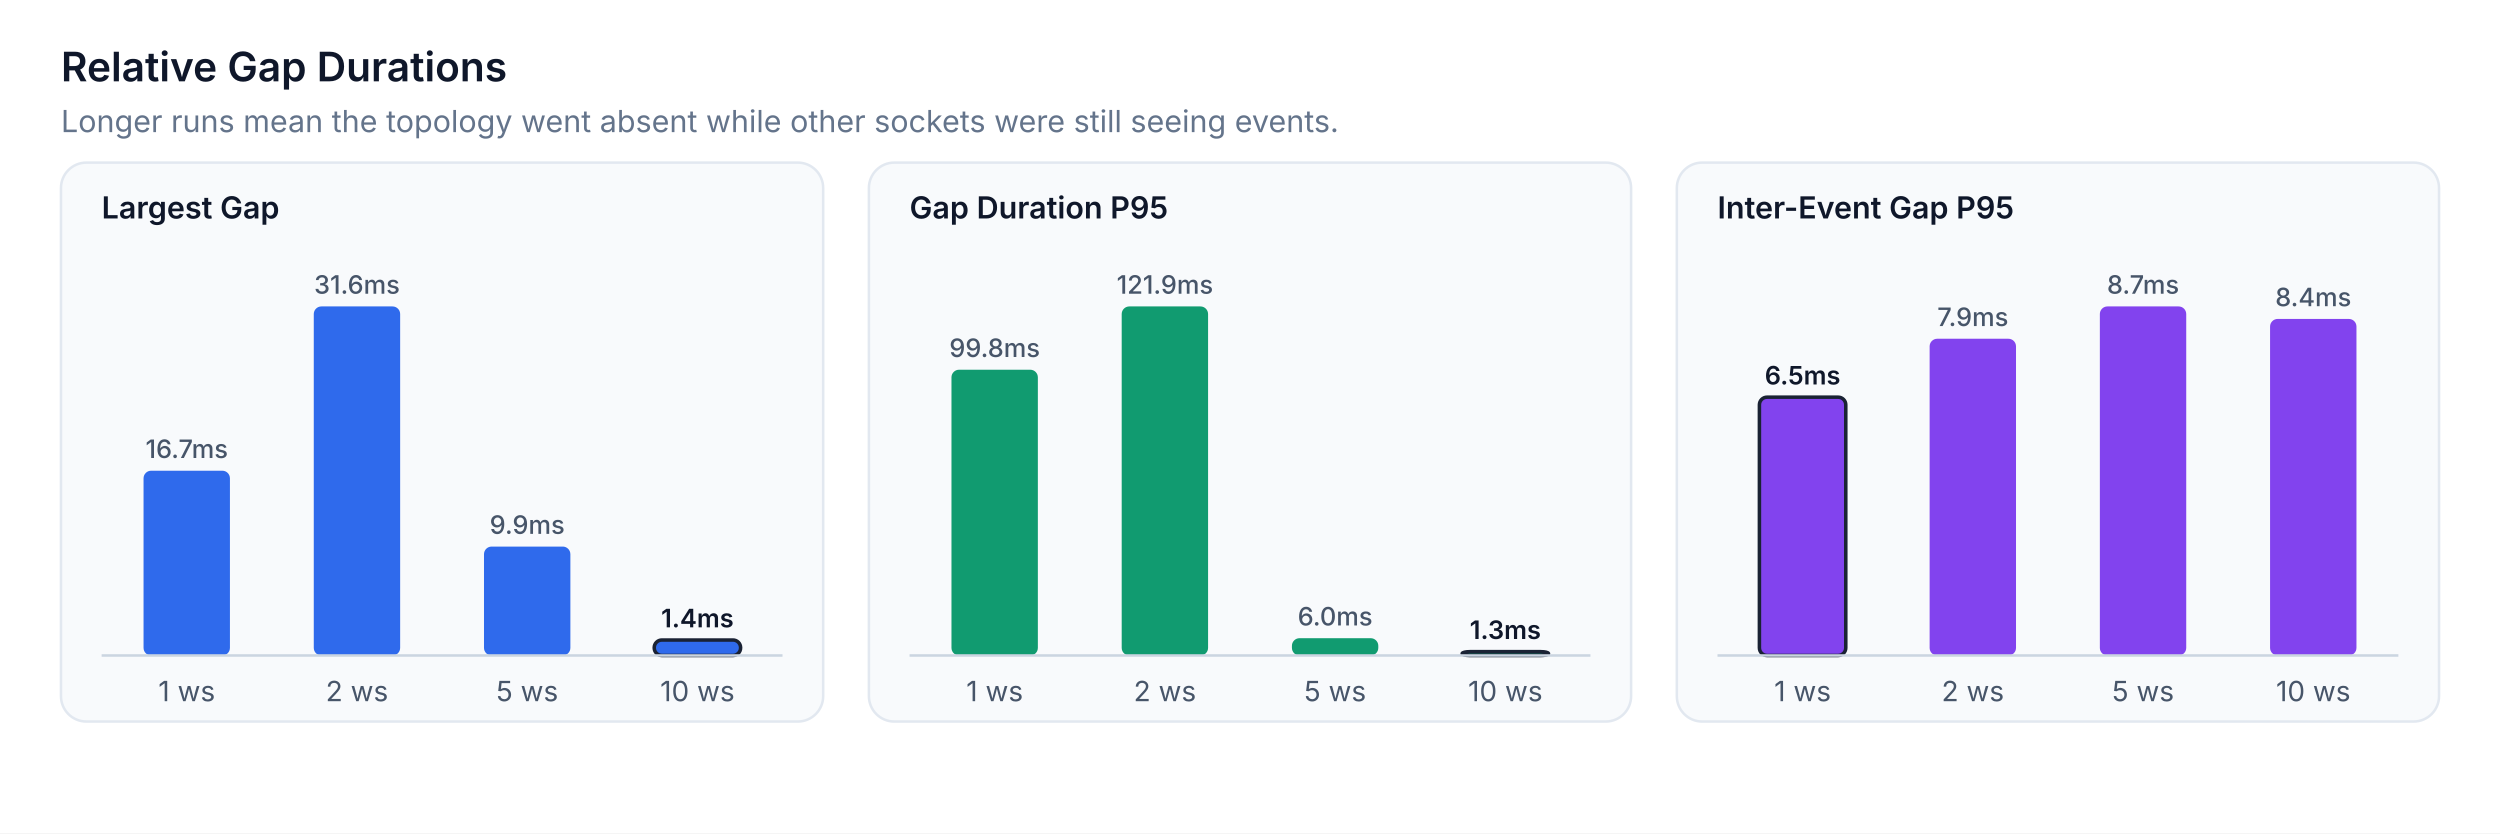
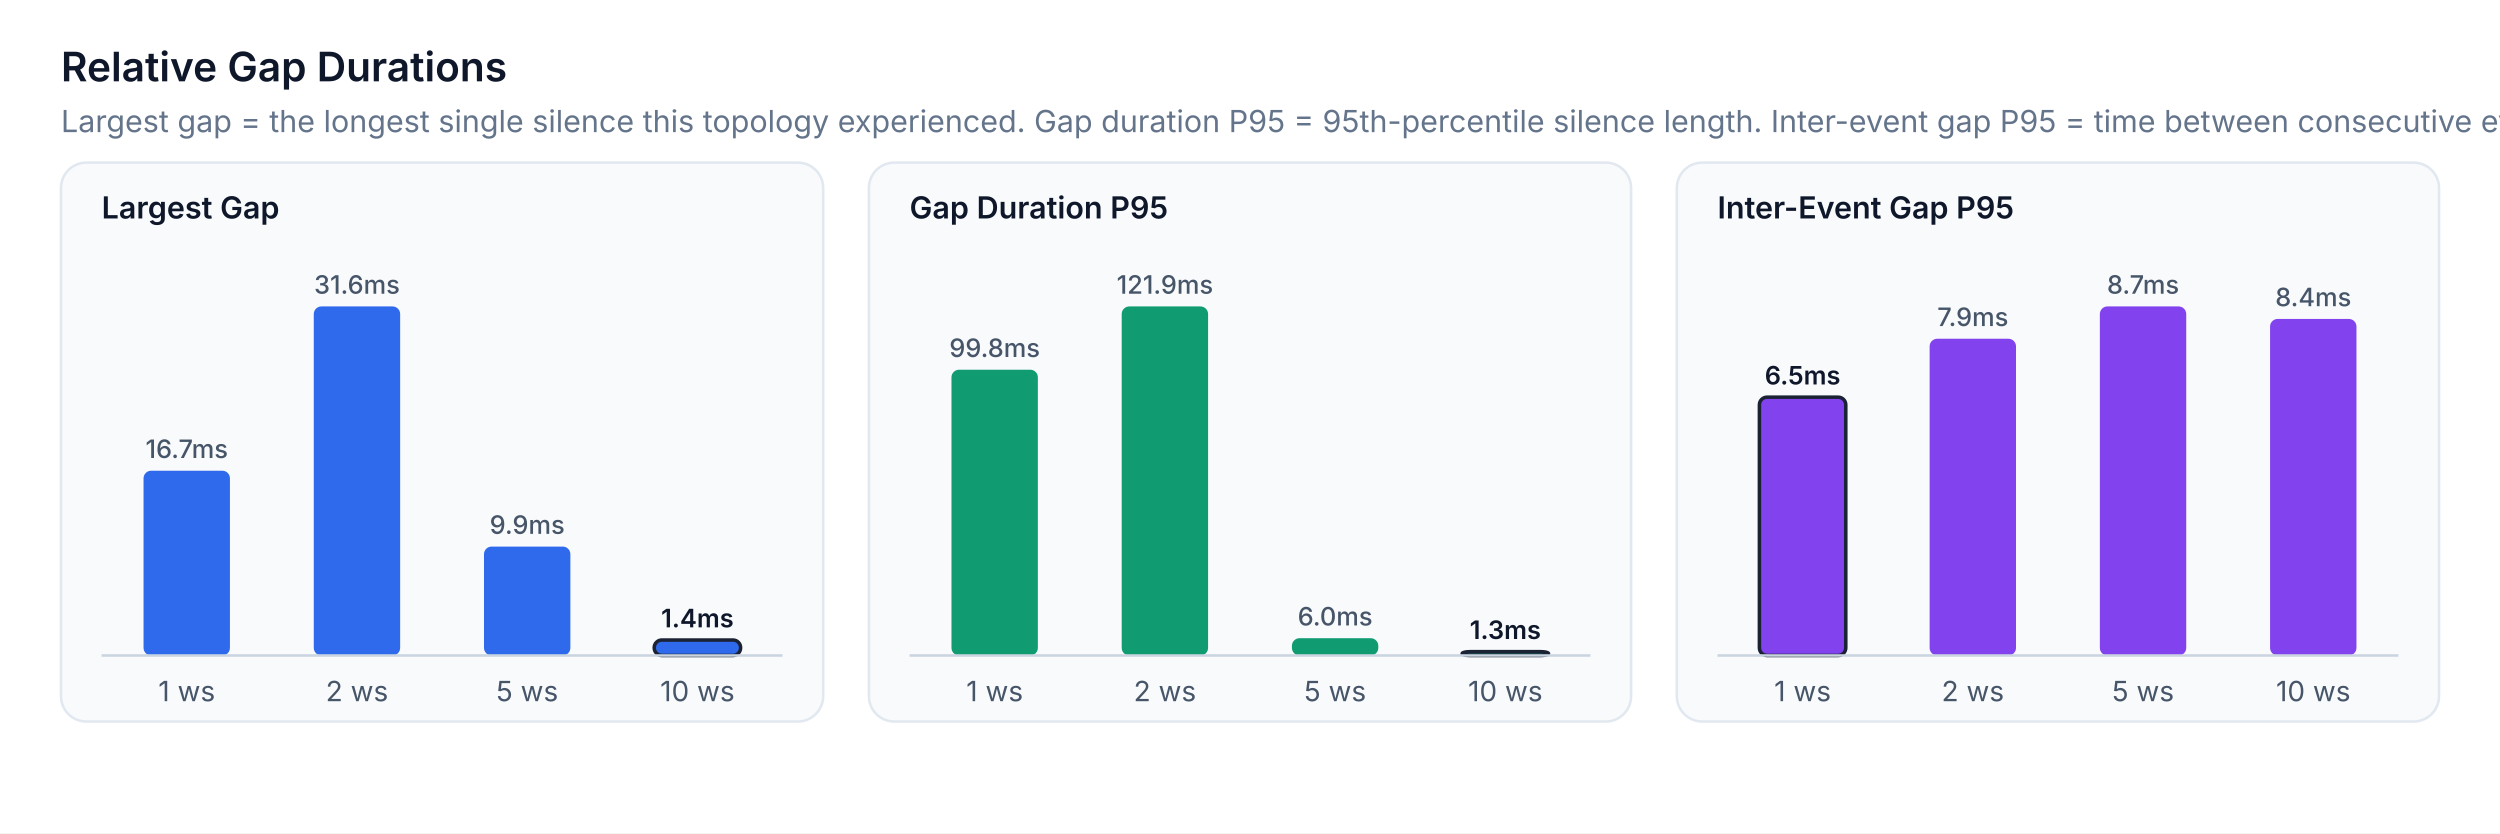
<svg xmlns="http://www.w3.org/2000/svg" width="984" height="328" viewBox="0 0 984 328" role="img" aria-label="Relative Gap Durations">
  <rect width="100%" height="100%" fill="#ffffff" />
  <text x="24" y="32" font-family="Inter, system-ui, -apple-system, Segoe UI, Arial, sans-serif" font-size="16" font-weight="600" fill="#0f172a">Relative Gap Durations</text>
-   <text x="24" y="52" font-family="Inter, system-ui, -apple-system, Segoe UI, Arial, sans-serif" font-size="12" fill="#64748b">Longer runs mean the topology went absent while other sockets were still seeing events.</text>
+   <text x="24" y="52" font-family="Inter, system-ui, -apple-system, Segoe UI, Arial, sans-serif" font-size="12" fill="#64748b">Largest gap = the longest single silence this topology experienced. Gap duration P95 = 95th-percentile silence length. Inter-event gap P95 = time between consecutive events received — a very low value (&lt;1ms) usually means delivery is bursty/batched; 5–30ms means natural streaming.</text>
  <rect x="24.00" y="64.00" width="300.00" height="220.00" rx="10" fill="#f8fafc" stroke="#e2e8f0" />
  <text x="40.00" y="86.00" font-family="Inter, system-ui, -apple-system, Segoe UI, Arial, sans-serif" font-size="12" font-weight="600" fill="#0f172a">Largest Gap</text>
  <rect x="56.50" y="185.27" width="34.00" height="72.73" rx="3" fill="#2563eb" opacity="0.95" stroke="none" stroke-width="0" />
  <text x="73.50" y="180.27" text-anchor="middle" font-family="Inter, system-ui, -apple-system, Segoe UI, Arial, sans-serif" font-size="10" font-weight="500" fill="#475569">16.7ms</text>
  <text x="73.50" y="276.00" text-anchor="middle" font-family="Inter, system-ui, -apple-system, Segoe UI, Arial, sans-serif" font-size="11" fill="#475569">1 ws</text>
  <rect x="123.50" y="120.61" width="34.00" height="137.39" rx="3" fill="#2563eb" opacity="0.95" stroke="none" stroke-width="0" />
  <text x="140.50" y="115.61" text-anchor="middle" font-family="Inter, system-ui, -apple-system, Segoe UI, Arial, sans-serif" font-size="10" font-weight="500" fill="#475569">31.6ms</text>
  <text x="140.50" y="276.00" text-anchor="middle" font-family="Inter, system-ui, -apple-system, Segoe UI, Arial, sans-serif" font-size="11" fill="#475569">2 ws</text>
  <rect x="190.50" y="215.13" width="34.00" height="42.87" rx="3" fill="#2563eb" opacity="0.95" stroke="none" stroke-width="0" />
  <text x="207.50" y="210.13" text-anchor="middle" font-family="Inter, system-ui, -apple-system, Segoe UI, Arial, sans-serif" font-size="10" font-weight="500" fill="#475569">9.9ms</text>
  <text x="207.50" y="276.00" text-anchor="middle" font-family="Inter, system-ui, -apple-system, Segoe UI, Arial, sans-serif" font-size="11" fill="#475569">5 ws</text>
  <rect x="257.50" y="251.91" width="34.00" height="6.09" rx="3" fill="#2563eb" opacity="0.95" stroke="#0f172a" stroke-width="1.4" />
  <text x="274.50" y="246.91" text-anchor="middle" font-family="Inter, system-ui, -apple-system, Segoe UI, Arial, sans-serif" font-size="10" font-weight="600" fill="#0f172a">1.4ms</text>
  <text x="274.50" y="276.00" text-anchor="middle" font-family="Inter, system-ui, -apple-system, Segoe UI, Arial, sans-serif" font-size="11" fill="#475569">10 ws</text>
  <line x1="40.00" y1="258.00" x2="308.00" y2="258.00" stroke="#cbd5e1" stroke-width="1" />
  <rect x="342.00" y="64.00" width="300.00" height="220.00" rx="10" fill="#f8fafc" stroke="#e2e8f0" />
  <text x="358.00" y="86.00" font-family="Inter, system-ui, -apple-system, Segoe UI, Arial, sans-serif" font-size="12" font-weight="600" fill="#0f172a">Gap Duration P95</text>
  <rect x="374.50" y="145.52" width="34.00" height="112.48" rx="3" fill="#059669" opacity="0.95" stroke="none" stroke-width="0" />
  <text x="391.50" y="140.52" text-anchor="middle" font-family="Inter, system-ui, -apple-system, Segoe UI, Arial, sans-serif" font-size="10" font-weight="500" fill="#475569">99.8ms</text>
  <text x="391.50" y="276.00" text-anchor="middle" font-family="Inter, system-ui, -apple-system, Segoe UI, Arial, sans-serif" font-size="11" fill="#475569">1 ws</text>
  <rect x="441.50" y="120.61" width="34.00" height="137.39" rx="3" fill="#059669" opacity="0.95" stroke="none" stroke-width="0" />
  <text x="458.50" y="115.61" text-anchor="middle" font-family="Inter, system-ui, -apple-system, Segoe UI, Arial, sans-serif" font-size="10" font-weight="500" fill="#475569">121.9ms</text>
  <text x="458.50" y="276.00" text-anchor="middle" font-family="Inter, system-ui, -apple-system, Segoe UI, Arial, sans-serif" font-size="11" fill="#475569">2 ws</text>
  <rect x="508.50" y="251.19" width="34.00" height="6.81" rx="3" fill="#059669" opacity="0.95" stroke="none" stroke-width="0" />
  <text x="525.50" y="246.19" text-anchor="middle" font-family="Inter, system-ui, -apple-system, Segoe UI, Arial, sans-serif" font-size="10" font-weight="500" fill="#475569">6.0ms</text>
  <text x="525.50" y="276.00" text-anchor="middle" font-family="Inter, system-ui, -apple-system, Segoe UI, Arial, sans-serif" font-size="11" fill="#475569">5 ws</text>
  <rect x="575.50" y="256.50" width="34.00" height="1.50" rx="3" fill="#059669" opacity="0.95" stroke="#0f172a" stroke-width="1.4" />
  <text x="592.50" y="251.50" text-anchor="middle" font-family="Inter, system-ui, -apple-system, Segoe UI, Arial, sans-serif" font-size="10" font-weight="600" fill="#0f172a">1.3ms</text>
  <text x="592.50" y="276.00" text-anchor="middle" font-family="Inter, system-ui, -apple-system, Segoe UI, Arial, sans-serif" font-size="11" fill="#475569">10 ws</text>
  <line x1="358.00" y1="258.00" x2="626.00" y2="258.00" stroke="#cbd5e1" stroke-width="1" />
  <rect x="660.00" y="64.00" width="300.00" height="220.00" rx="10" fill="#f8fafc" stroke="#e2e8f0" />
  <text x="676.00" y="86.00" font-family="Inter, system-ui, -apple-system, Segoe UI, Arial, sans-serif" font-size="12" font-weight="600" fill="#0f172a">Inter-Event Gap P95</text>
  <rect x="692.50" y="156.33" width="34.00" height="101.67" rx="3" fill="#7c3aed" opacity="0.95" stroke="#0f172a" stroke-width="1.4" />
  <text x="709.50" y="151.33" text-anchor="middle" font-family="Inter, system-ui, -apple-system, Segoe UI, Arial, sans-serif" font-size="10" font-weight="600" fill="#0f172a">6.5ms</text>
  <text x="709.50" y="276.00" text-anchor="middle" font-family="Inter, system-ui, -apple-system, Segoe UI, Arial, sans-serif" font-size="11" fill="#475569">1 ws</text>
  <rect x="759.50" y="133.33" width="34.00" height="124.67" rx="3" fill="#7c3aed" opacity="0.95" stroke="none" stroke-width="0" />
  <text x="776.50" y="128.33" text-anchor="middle" font-family="Inter, system-ui, -apple-system, Segoe UI, Arial, sans-serif" font-size="10" font-weight="500" fill="#475569">7.9ms</text>
  <text x="776.50" y="276.00" text-anchor="middle" font-family="Inter, system-ui, -apple-system, Segoe UI, Arial, sans-serif" font-size="11" fill="#475569">2 ws</text>
  <rect x="826.50" y="120.61" width="34.00" height="137.39" rx="3" fill="#7c3aed" opacity="0.95" stroke="none" stroke-width="0" />
  <text x="843.50" y="115.61" text-anchor="middle" font-family="Inter, system-ui, -apple-system, Segoe UI, Arial, sans-serif" font-size="10" font-weight="500" fill="#475569">8.7ms</text>
  <text x="843.50" y="276.00" text-anchor="middle" font-family="Inter, system-ui, -apple-system, Segoe UI, Arial, sans-serif" font-size="11" fill="#475569">5 ws</text>
  <rect x="893.50" y="125.53" width="34.00" height="132.47" rx="3" fill="#7c3aed" opacity="0.95" stroke="none" stroke-width="0" />
  <text x="910.50" y="120.53" text-anchor="middle" font-family="Inter, system-ui, -apple-system, Segoe UI, Arial, sans-serif" font-size="10" font-weight="500" fill="#475569">8.4ms</text>
  <text x="910.50" y="276.00" text-anchor="middle" font-family="Inter, system-ui, -apple-system, Segoe UI, Arial, sans-serif" font-size="11" fill="#475569">10 ws</text>
  <line x1="676.00" y1="258.00" x2="944.00" y2="258.00" stroke="#cbd5e1" stroke-width="1" />
</svg>
